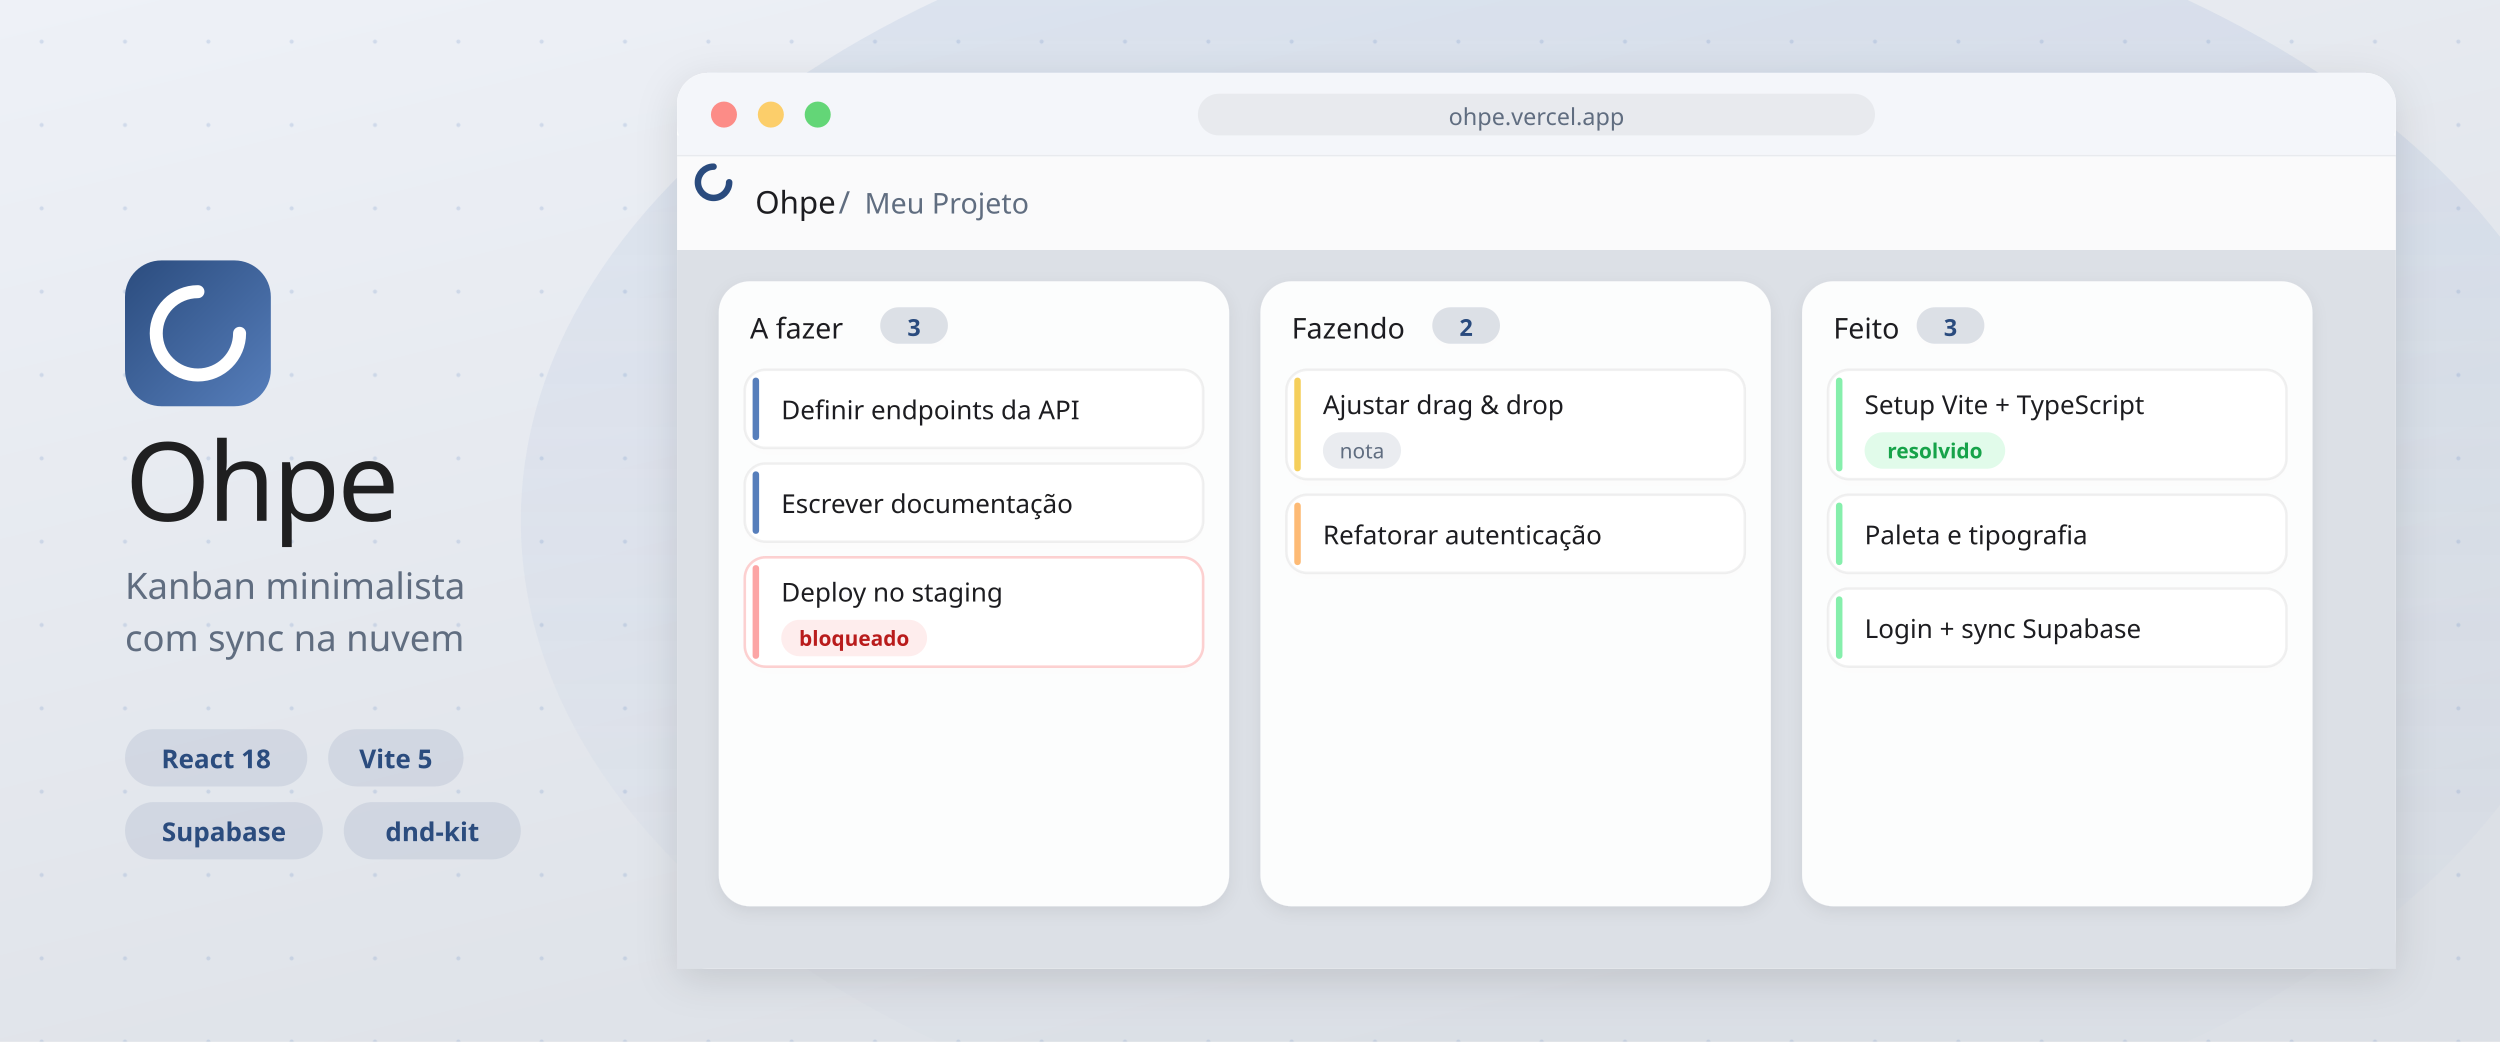
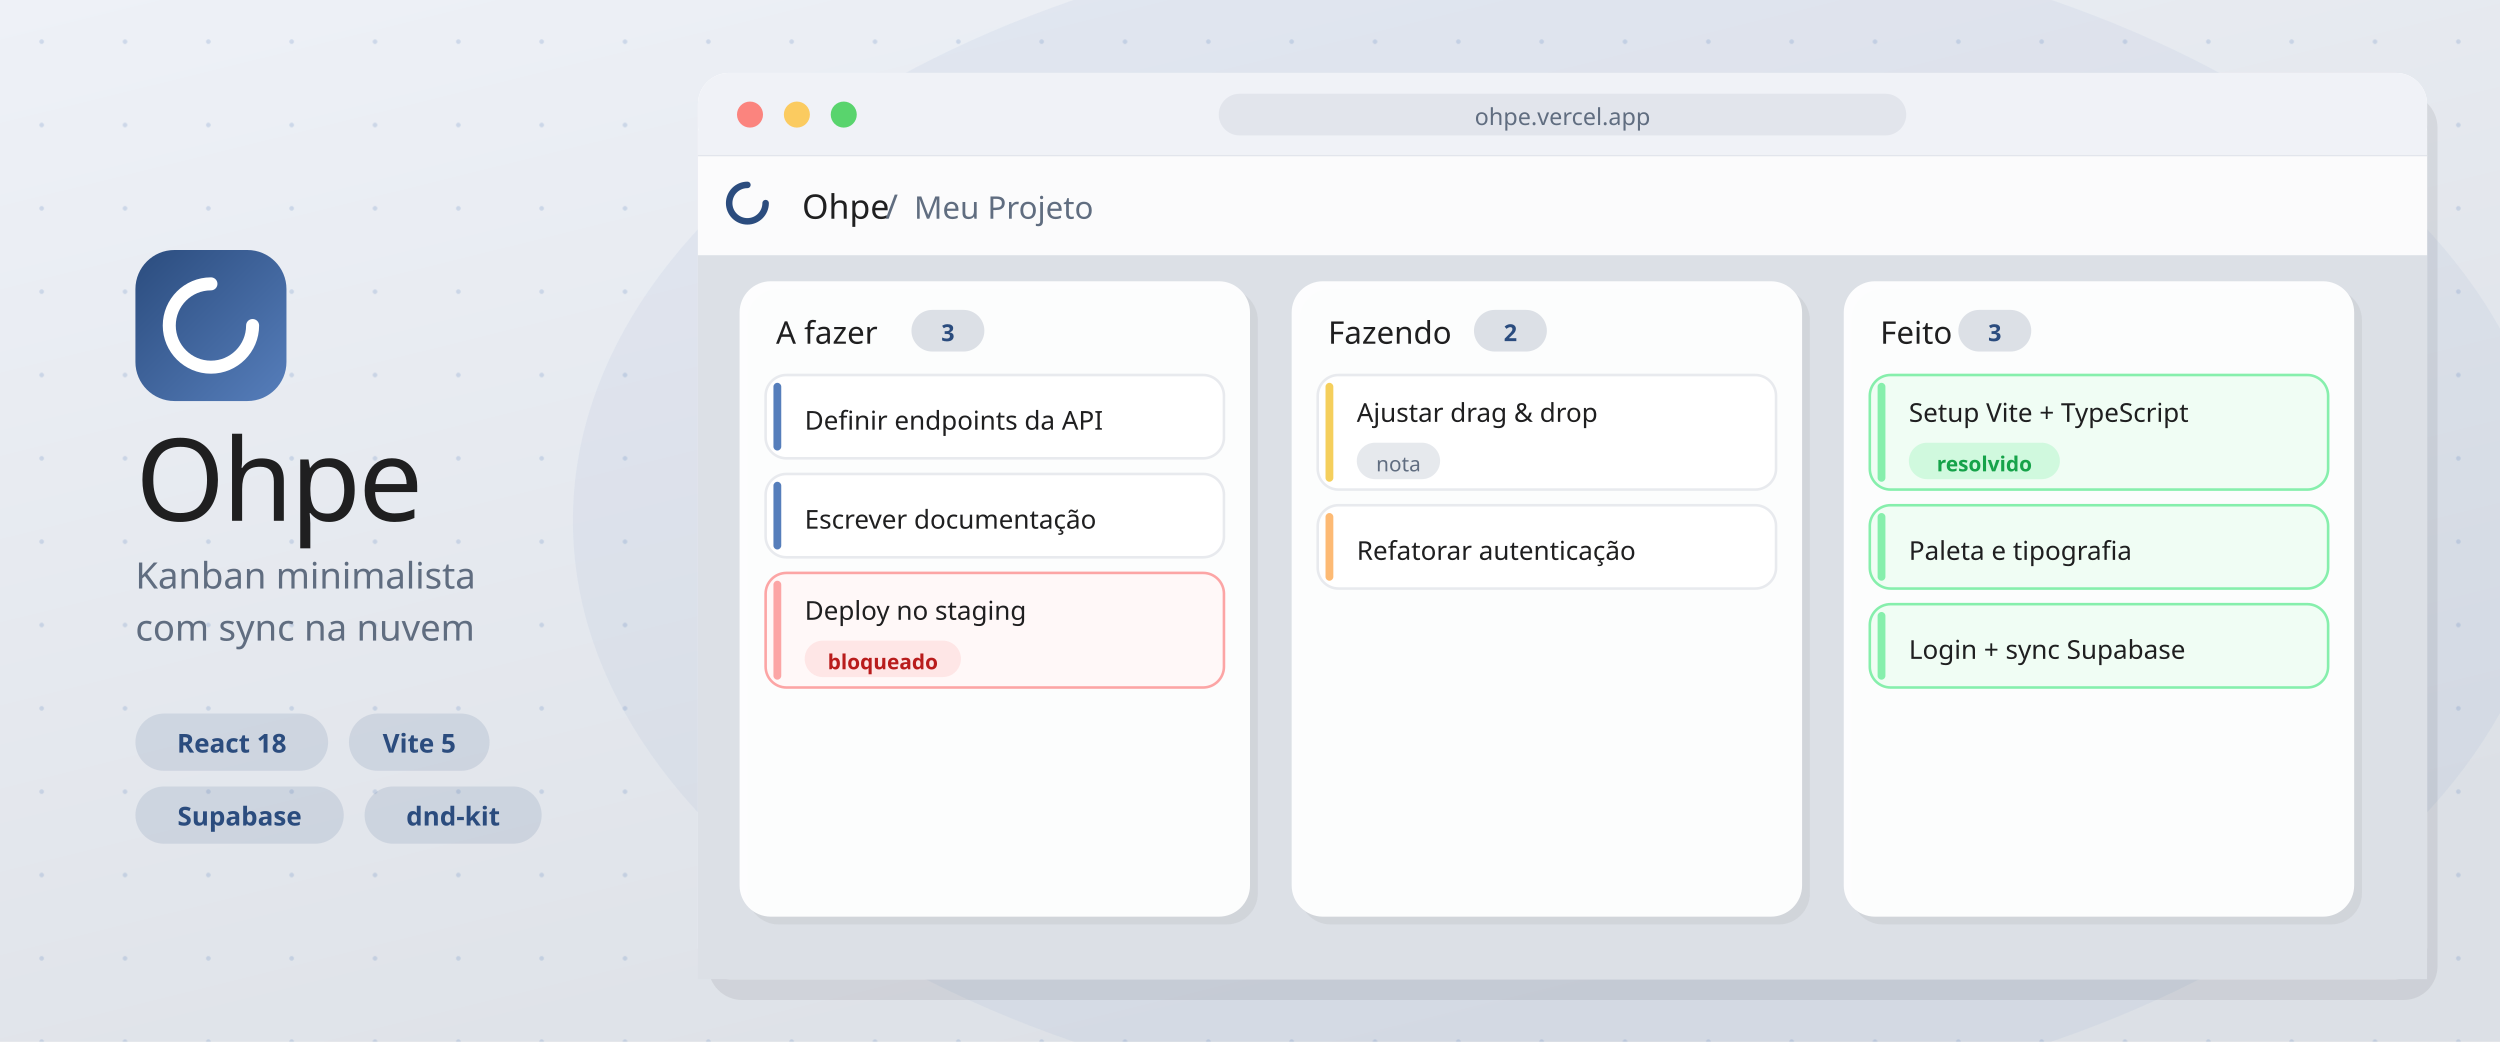
<svg xmlns="http://www.w3.org/2000/svg" viewBox="0 0 960 400" width="960" height="400">
  <defs>
    <linearGradient id="bg" x1="0" y1="0" x2="0.6" y2="1">
      <stop offset="0" stop-color="#eef1f7" />
      <stop offset="1" stop-color="#dce0e6" />
    </linearGradient>
    <linearGradient id="mark" x1="0" y1="0" x2="1" y2="1">
      <stop offset="0" stop-color="#2b4c7e" />
      <stop offset="1" stop-color="#567ebb" />
    </linearGradient>
-     <linearGradient id="glow" x1="0.5" y1="0" x2="0.5" y2="1">
-       <stop offset="0" stop-color="#567ebb" stop-opacity="0.12" />
-       <stop offset="1" stop-color="#567ebb" stop-opacity="0" />
-     </linearGradient>
-     <filter id="s" x="-10%" y="-10%" width="120%" height="130%">
-       <feGaussianBlur in="SourceAlpha" stdDeviation="8" />
-       <feOffset dy="4" />
-       <feComponentTransfer>
-         <feFuncA type="linear" slope="0.12" />
-       </feComponentTransfer>
-       <feMerge>
-         <feMergeNode />
-         <feMergeNode in="SourceGraphic" />
-       </feMerge>
-     </filter>
-     <filter id="ss" x="-5%" y="-5%" width="110%" height="115%">
-       <feGaussianBlur in="SourceAlpha" stdDeviation="3" />
-       <feOffset dy="2" />
-       <feComponentTransfer>
-         <feFuncA type="linear" slope="0.08" />
-       </feComponentTransfer>
-       <feMerge>
-         <feMergeNode />
-         <feMergeNode in="SourceGraphic" />
-       </feMerge>
-     </filter>
-     <clipPath id="screen">
-       <rect x="260" y="28" width="660" height="344" rx="12" />
-     </clipPath>
    <pattern id="dots" x="0" y="0" width="32" height="32" patternUnits="userSpaceOnUse">
-       <circle cx="16" cy="16" r="0.8" fill="#567ebb" opacity="0.18" />
+       <circle cx="16" cy="16" r="0.9" fill="#567ebb" opacity="0.2" />
    </pattern>
-     <style>
-       .f  { font-family: 'IBM Plex Sans', system-ui, sans-serif; }
-       .fs { font-family: 'Sora', 'IBM Plex Sans', sans-serif; }
-       .c1 { fill: #1f1f20; }
-       .c2 { fill: #2b4c7e; }
-       .c3 { fill: #567ebb; }
-       .c4 { fill: #606d80; }
-     </style>
  </defs>
  <rect width="960" height="400" fill="url(#bg)" />
  <rect width="960" height="400" fill="url(#dots)" />
-   <ellipse cx="600" cy="200" rx="400" ry="250" fill="url(#glow)" />
-   <g transform="translate(48, 100)">
-     <g transform="translate(0, 0)">
-       <rect width="56" height="56" rx="14" fill="url(#mark)" />
-       <g transform="translate(28, 28)">
-         <path d="M 0 -16 A 16 16 0 1 0 16 0" fill="none" stroke="#fff" stroke-width="5" stroke-linecap="round" />
+   <ellipse cx="600" cy="200" rx="380" ry="230" fill="#567ebb" opacity="0.07" />
+   <g transform="translate(52, 96)">
+     <rect width="58" height="58" rx="15" fill="url(#mark)" />
+     <path d="M 29 13 A 16 16 0 1 0 45 29" fill="none" stroke="#ffffff" stroke-width="5" stroke-linecap="round" />
+     <text x="0" y="104" font-family="system-ui, sans-serif" font-size="44" font-weight="300" fill="#1f1f20" letter-spacing="-1">Ohpe</text>
+     <text x="0" y="130" font-family="system-ui, sans-serif" font-size="14" fill="#606d80">Kanban minimalista</text>
+     <text x="0" y="150" font-family="system-ui, sans-serif" font-size="14" fill="#606d80">com sync na nuvem</text>
+     <rect x="0" y="178" width="74" height="22" rx="11" fill="#2b4c7e" opacity="0.12" />
+     <text x="37" y="193" font-family="system-ui, sans-serif" font-size="10" font-weight="700" fill="#2b4c7e" text-anchor="middle">React 18</text>
+     <rect x="82" y="178" width="54" height="22" rx="11" fill="#2b4c7e" opacity="0.12" />
+     <text x="109" y="193" font-family="system-ui, sans-serif" font-size="10" font-weight="700" fill="#2b4c7e" text-anchor="middle">Vite 5</text>
+     <rect x="0" y="206" width="80" height="22" rx="11" fill="#2b4c7e" opacity="0.12" />
+     <text x="40" y="221" font-family="system-ui, sans-serif" font-size="10" font-weight="700" fill="#2b4c7e" text-anchor="middle">Supabase</text>
+     <rect x="88" y="206" width="68" height="22" rx="11" fill="#2b4c7e" opacity="0.12" />
+     <text x="122" y="221" font-family="system-ui, sans-serif" font-size="10" font-weight="700" fill="#2b4c7e" text-anchor="middle">dnd-kit</text>
+   </g>
+   <g transform="translate(268, 28)">
+     <rect x="4" y="8" width="664" height="348" rx="13" fill="#1f1f20" opacity="0.08" />
+     <rect width="664" height="348" rx="12" fill="#ffffff" />
+     <rect width="664" height="32" rx="12" fill="#f0f2f7" />
+     <rect y="22" width="664" height="10" fill="#f0f2f7" />
+     <circle cx="20" cy="16" r="5" fill="#ff5f56" opacity="0.75" />
+     <circle cx="38" cy="16" r="5" fill="#ffbd2e" opacity="0.75" />
+     <circle cx="56" cy="16" r="5" fill="#27c93f" opacity="0.75" />
+     <rect x="200" y="8" width="264" height="16" rx="8" fill="#e2e5ec" />
+     <text x="332" y="20" font-family="system-ui, sans-serif" font-size="9" fill="#606d80" text-anchor="middle">ohpe.vercel.app</text>
+     <line x1="0" y1="32" x2="664" y2="32" stroke="#e2e5ec" stroke-width="1" />
+     <rect y="32" width="664" height="316" fill="#dce0e6" />
+     <rect y="32" width="664" height="38" fill="#ffffff" opacity="0.88" />
+     <path d="M 19 43 A 7 7 0 1 0 26 50" fill="none" stroke="#2b4c7e" stroke-width="2.5" stroke-linecap="round" />
+     <text x="40" y="56" font-family="system-ui, sans-serif" font-size="13" font-weight="300" fill="#1f1f20">Ohpe</text>
+     <text x="72" y="56" font-family="system-ui, sans-serif" font-size="13" fill="#606d80">/</text>
+     <text x="83" y="56" font-family="system-ui, sans-serif" font-size="12" fill="#606d80">Meu Projeto</text>
+     <g transform="translate(16, 80)">
+       <rect x="3" y="3" width="196" height="244" rx="12" fill="#1f1f20" opacity="0.06" />
+       <rect width="196" height="244" rx="12" fill="#ffffff" opacity="0.94" />
+       <text x="14" y="24" font-family="system-ui, sans-serif" font-size="12" font-weight="500" fill="#1f1f20">A fazer</text>
+       <rect x="66" y="11" width="28" height="16" rx="8" fill="#dce0e6" />
+       <text x="80" y="23" font-family="system-ui, sans-serif" font-size="9" font-weight="700" fill="#2b4c7e" text-anchor="middle">3</text>
+       <g transform="translate(10, 36)">
+         <rect width="176" height="32" rx="8" fill="#ffffff" stroke="#e8eaee" stroke-width="1" />
+         <rect x="3" y="3" width="3" height="26" rx="1.5" fill="#567ebb" />
+         <text x="15" y="21" font-family="system-ui, sans-serif" font-size="10" fill="#1f1f20">Definir endpoints da API</text>
+       </g>
+       <g transform="translate(10, 74)">
+         <rect width="176" height="32" rx="8" fill="#ffffff" stroke="#e8eaee" stroke-width="1" />
+         <rect x="3" y="3" width="3" height="26" rx="1.5" fill="#567ebb" />
+         <text x="15" y="21" font-family="system-ui, sans-serif" font-size="10" fill="#1f1f20">Escrever documentação</text>
+       </g>
+       <g transform="translate(10, 112)">
+         <rect width="176" height="44" rx="8" fill="#fff8f8" stroke="#fca5a5" stroke-width="1" />
+         <rect x="3" y="3" width="3" height="38" rx="1.5" fill="#fca5a5" />
+         <text x="15" y="18" font-family="system-ui, sans-serif" font-size="10" fill="#1f1f20">Deploy no staging</text>
+         <rect x="15" y="26" width="60" height="14" rx="7" fill="#fca5a5" opacity="0.22" />
+         <text x="45" y="37" font-family="system-ui, sans-serif" font-size="8" font-weight="700" fill="#b91c1c" text-anchor="middle">bloqueado</text>
      </g>
    </g>
-     <text x="0" y="100" class="f fs c1" font-size="42" font-weight="300" letter-spacing="-1">Ohpe</text>
-     <text x="0" y="130" class="f c4" font-size="14">Kanban minimalista</text>
-     <text x="0" y="150" class="f c4" font-size="14">com sync na nuvem</text>
-     <g transform="translate(0, 180)">
-       <rect width="70" height="22" rx="11" fill="#2b4c7e" opacity="0.1" />
-       <text x="35" y="15" text-anchor="middle" class="f c2" font-size="10" font-weight="600">React 18</text>
-       <rect x="78" width="52" height="22" rx="11" fill="#2b4c7e" opacity="0.1" />
-       <text x="104" y="15" text-anchor="middle" class="f c2" font-size="10" font-weight="600">Vite 5</text>
-       <rect x="0" y="28" width="76" height="22" rx="11" fill="#2b4c7e" opacity="0.1" />
-       <text x="38" y="43" text-anchor="middle" class="f c2" font-size="10" font-weight="600">Supabase</text>
-       <rect x="84" y="28" width="68" height="22" rx="11" fill="#2b4c7e" opacity="0.1" />
-       <text x="118" y="43" text-anchor="middle" class="f c2" font-size="10" font-weight="600">dnd-kit</text>
+     <g transform="translate(228, 80)">
+       <rect x="3" y="3" width="196" height="244" rx="12" fill="#1f1f20" opacity="0.06" />
+       <rect width="196" height="244" rx="12" fill="#ffffff" opacity="0.94" />
+       <text x="14" y="24" font-family="system-ui, sans-serif" font-size="12" font-weight="500" fill="#1f1f20">Fazendo</text>
+       <rect x="70" y="11" width="28" height="16" rx="8" fill="#dce0e6" />
+       <text x="84" y="23" font-family="system-ui, sans-serif" font-size="9" font-weight="700" fill="#2b4c7e" text-anchor="middle">2</text>
+       <g transform="translate(10, 36)">
+         <rect width="176" height="44" rx="8" fill="#ffffff" stroke="#e8eaee" stroke-width="1" />
+         <rect x="3" y="3" width="3" height="38" rx="1.5" fill="#f5cf5c" />
+         <text x="15" y="18" font-family="system-ui, sans-serif" font-size="10" fill="#1f1f20">Ajustar drag &amp; drop</text>
+         <rect x="15" y="26" width="32" height="14" rx="7" fill="#dce0e6" opacity="0.7" />
+         <text x="31" y="37" font-family="system-ui, sans-serif" font-size="8" fill="#606d80" text-anchor="middle">nota</text>
+       </g>
+       <g transform="translate(10, 86)">
+         <rect width="176" height="32" rx="8" fill="#ffffff" stroke="#e8eaee" stroke-width="1" />
+         <rect x="3" y="3" width="3" height="26" rx="1.5" fill="#fdba74" />
+         <text x="15" y="21" font-family="system-ui, sans-serif" font-size="10" fill="#1f1f20">Refatorar autenticação</text>
+       </g>
    </g>
-   </g>
-   <g transform="translate(260, 28)" filter="url(#s)">
-     <rect width="660" height="344" rx="12" fill="#fff" />
-     <rect width="660" height="32" rx="12" fill="#f4f6fa" />
-     <rect y="24" width="660" height="8" fill="#f4f6fa" />
-     <circle cx="18" cy="16" r="5" fill="#ff5f56" opacity="0.7" />
-     <circle cx="36" cy="16" r="5" fill="#ffbd2e" opacity="0.7" />
-     <circle cx="54" cy="16" r="5" fill="#27c93f" opacity="0.7" />
-     <rect x="200" y="8" width="260" height="16" rx="8" fill="#e8eaee" />
-     <text x="330" y="20" text-anchor="middle" class="f c4" font-size="9">ohpe.vercel.app</text>
-     <line x1="0" y1="32" x2="660" y2="32" stroke="#e8eaee" />
-     <g transform="translate(0, 32)">
-       <rect width="660" height="312" fill="#dce0e6" />
-       <rect width="660" height="36" fill="#fff" opacity="0.85" />
-       <g transform="translate(14, 10)">
-         <path d="M 0 -6 A 6 6 0 1 0 6 0" fill="none" stroke="#2b4c7e" stroke-width="2.5" stroke-linecap="round" />
+     <g transform="translate(440, 80)">
+       <rect x="3" y="3" width="196" height="244" rx="12" fill="#1f1f20" opacity="0.06" />
+       <rect width="196" height="244" rx="12" fill="#ffffff" opacity="0.94" />
+       <text x="14" y="24" font-family="system-ui, sans-serif" font-size="12" font-weight="500" fill="#1f1f20">Feito</text>
+       <rect x="44" y="11" width="28" height="16" rx="8" fill="#dce0e6" />
+       <text x="58" y="23" font-family="system-ui, sans-serif" font-size="9" font-weight="700" fill="#2b4c7e" text-anchor="middle">3</text>
+       <g transform="translate(10, 36)">
+         <rect width="176" height="44" rx="8" fill="#f0fdf4" stroke="#86efac" stroke-width="1" />
+         <rect x="3" y="3" width="3" height="38" rx="1.5" fill="#86efac" />
+         <text x="15" y="18" font-family="system-ui, sans-serif" font-size="10" fill="#1f1f20">Setup Vite + TypeScript</text>
+         <rect x="15" y="26" width="58" height="14" rx="7" fill="#86efac" opacity="0.3" />
+         <text x="44" y="37" font-family="system-ui, sans-serif" font-size="8" font-weight="700" fill="#16a34a" text-anchor="middle">resolvido</text>
      </g>
-       <text x="30" y="22" class="f fs c1" font-size="12" font-weight="300">Ohpe</text>
-       <text x="62" y="22" class="f c4" font-size="12" font-weight="300">/</text>
-       <text x="72" y="22" class="f c4" font-size="11">Meu Projeto</text>
-       <g transform="translate(16, 48)" filter="url(#ss)">
-         <rect width="196" height="240" rx="12" fill="#fff" opacity="0.92" />
-         <text x="12" y="22" class="f fs c1" font-size="11" font-weight="400">A fazer</text>
-         <rect x="62" y="10" width="26" height="14" rx="7" fill="#dce0e6" />
-         <text x="75" y="21" text-anchor="middle" class="f c2" font-size="9" font-weight="600">3</text>
-         <g transform="translate(10, 34)">
-           <rect width="176" height="30" rx="8" fill="#fff" stroke="rgba(31,31,32,0.06)" />
-           <rect x="3" y="3" width="2.5" height="24" rx="1.2" fill="#567ebb" />
-           <text x="14" y="19" class="f c1" font-size="10">Definir endpoints da API</text>
-         </g>
-         <g transform="translate(10, 70)">
-           <rect width="176" height="30" rx="8" fill="#fff" stroke="rgba(31,31,32,0.06)" />
-           <rect x="3" y="3" width="2.5" height="24" rx="1.2" fill="#567ebb" />
-           <text x="14" y="19" class="f c1" font-size="10">Escrever documentação</text>
-         </g>
-         <g transform="translate(10, 106)">
-           <rect width="176" height="42" rx="8" fill="#fff" stroke="#fca5a5" stroke-opacity="0.5" />
-           <rect x="3" y="3" width="2.5" height="36" rx="1.2" fill="#fca5a5" />
-           <text x="14" y="17" class="f c1" font-size="10">Deploy no staging</text>
-           <rect x="14" y="24" width="56" height="14" rx="7" fill="#fca5a5" opacity="0.2" />
-           <text x="42" y="34" text-anchor="middle" class="f" font-size="8" font-weight="600" fill="#b91c1c">bloqueado</text>
-         </g>
+       <g transform="translate(10, 86)">
+         <rect width="176" height="32" rx="8" fill="#f0fdf4" stroke="#86efac" stroke-width="1" />
+         <rect x="3" y="3" width="3" height="26" rx="1.5" fill="#86efac" />
+         <text x="15" y="21" font-family="system-ui, sans-serif" font-size="10" fill="#1f1f20">Paleta e tipografia</text>
      </g>
-       <g transform="translate(224, 48)" filter="url(#ss)">
-         <rect width="196" height="240" rx="12" fill="#fff" opacity="0.92" />
-         <text x="12" y="22" class="f fs c1" font-size="11" font-weight="400">Fazendo</text>
-         <rect x="66" y="10" width="26" height="14" rx="7" fill="#dce0e6" />
-         <text x="79" y="21" text-anchor="middle" class="f c2" font-size="9" font-weight="600">2</text>
-         <g transform="translate(10, 34)">
-           <rect width="176" height="42" rx="8" fill="#fff" stroke="rgba(31,31,32,0.06)" />
-           <rect x="3" y="3" width="2.5" height="36" rx="1.2" fill="#f5cf5c" />
-           <text x="14" y="17" class="f c1" font-size="10">Ajustar drag &amp; drop</text>
-           <rect x="14" y="24" width="30" height="14" rx="7" fill="#dce0e6" opacity="0.6" />
-           <text x="29" y="34" text-anchor="middle" class="f c4" font-size="8">nota</text>
-         </g>
-         <g transform="translate(10, 82)">
-           <rect width="176" height="30" rx="8" fill="#fff" stroke="rgba(31,31,32,0.06)" />
-           <rect x="3" y="3" width="2.5" height="24" rx="1.2" fill="#fdba74" />
-           <text x="14" y="19" class="f c1" font-size="10">Refatorar autenticação</text>
-         </g>
-       </g>
-       <g transform="translate(432, 48)" filter="url(#ss)">
-         <rect width="196" height="240" rx="12" fill="#fff" opacity="0.92" />
-         <text x="12" y="22" class="f fs c1" font-size="11" font-weight="400">Feito</text>
-         <rect x="44" y="10" width="26" height="14" rx="7" fill="#dce0e6" />
-         <text x="57" y="21" text-anchor="middle" class="f c2" font-size="9" font-weight="600">3</text>
-         <g transform="translate(10, 34)">
-           <rect width="176" height="42" rx="8" fill="#fff" stroke="rgba(31,31,32,0.06)" />
-           <rect x="3" y="3" width="2.5" height="36" rx="1.2" fill="#86efac" />
-           <text x="14" y="17" class="f c1" font-size="10">Setup Vite + TypeScript</text>
-           <rect x="14" y="24" width="54" height="14" rx="7" fill="#86efac" opacity="0.25" />
-           <text x="41" y="34" text-anchor="middle" class="f" font-size="8" font-weight="600" fill="#16a34a">resolvido</text>
-         </g>
-         <g transform="translate(10, 82)">
-           <rect width="176" height="30" rx="8" fill="#fff" stroke="rgba(31,31,32,0.06)" />
-           <rect x="3" y="3" width="2.5" height="24" rx="1.2" fill="#86efac" />
-           <text x="14" y="19" class="f c1" font-size="10">Paleta e tipografia</text>
-         </g>
-         <g transform="translate(10, 118)">
-           <rect width="176" height="30" rx="8" fill="#fff" stroke="rgba(31,31,32,0.06)" />
-           <rect x="3" y="3" width="2.5" height="24" rx="1.2" fill="#86efac" />
-           <text x="14" y="19" class="f c1" font-size="10">Login + sync Supabase</text>
-         </g>
+       <g transform="translate(10, 124)">
+         <rect width="176" height="32" rx="8" fill="#f0fdf4" stroke="#86efac" stroke-width="1" />
+         <rect x="3" y="3" width="3" height="26" rx="1.5" fill="#86efac" />
+         <text x="15" y="21" font-family="system-ui, sans-serif" font-size="10" fill="#1f1f20">Login + sync Supabase</text>
      </g>
    </g>
  </g>
</svg>
